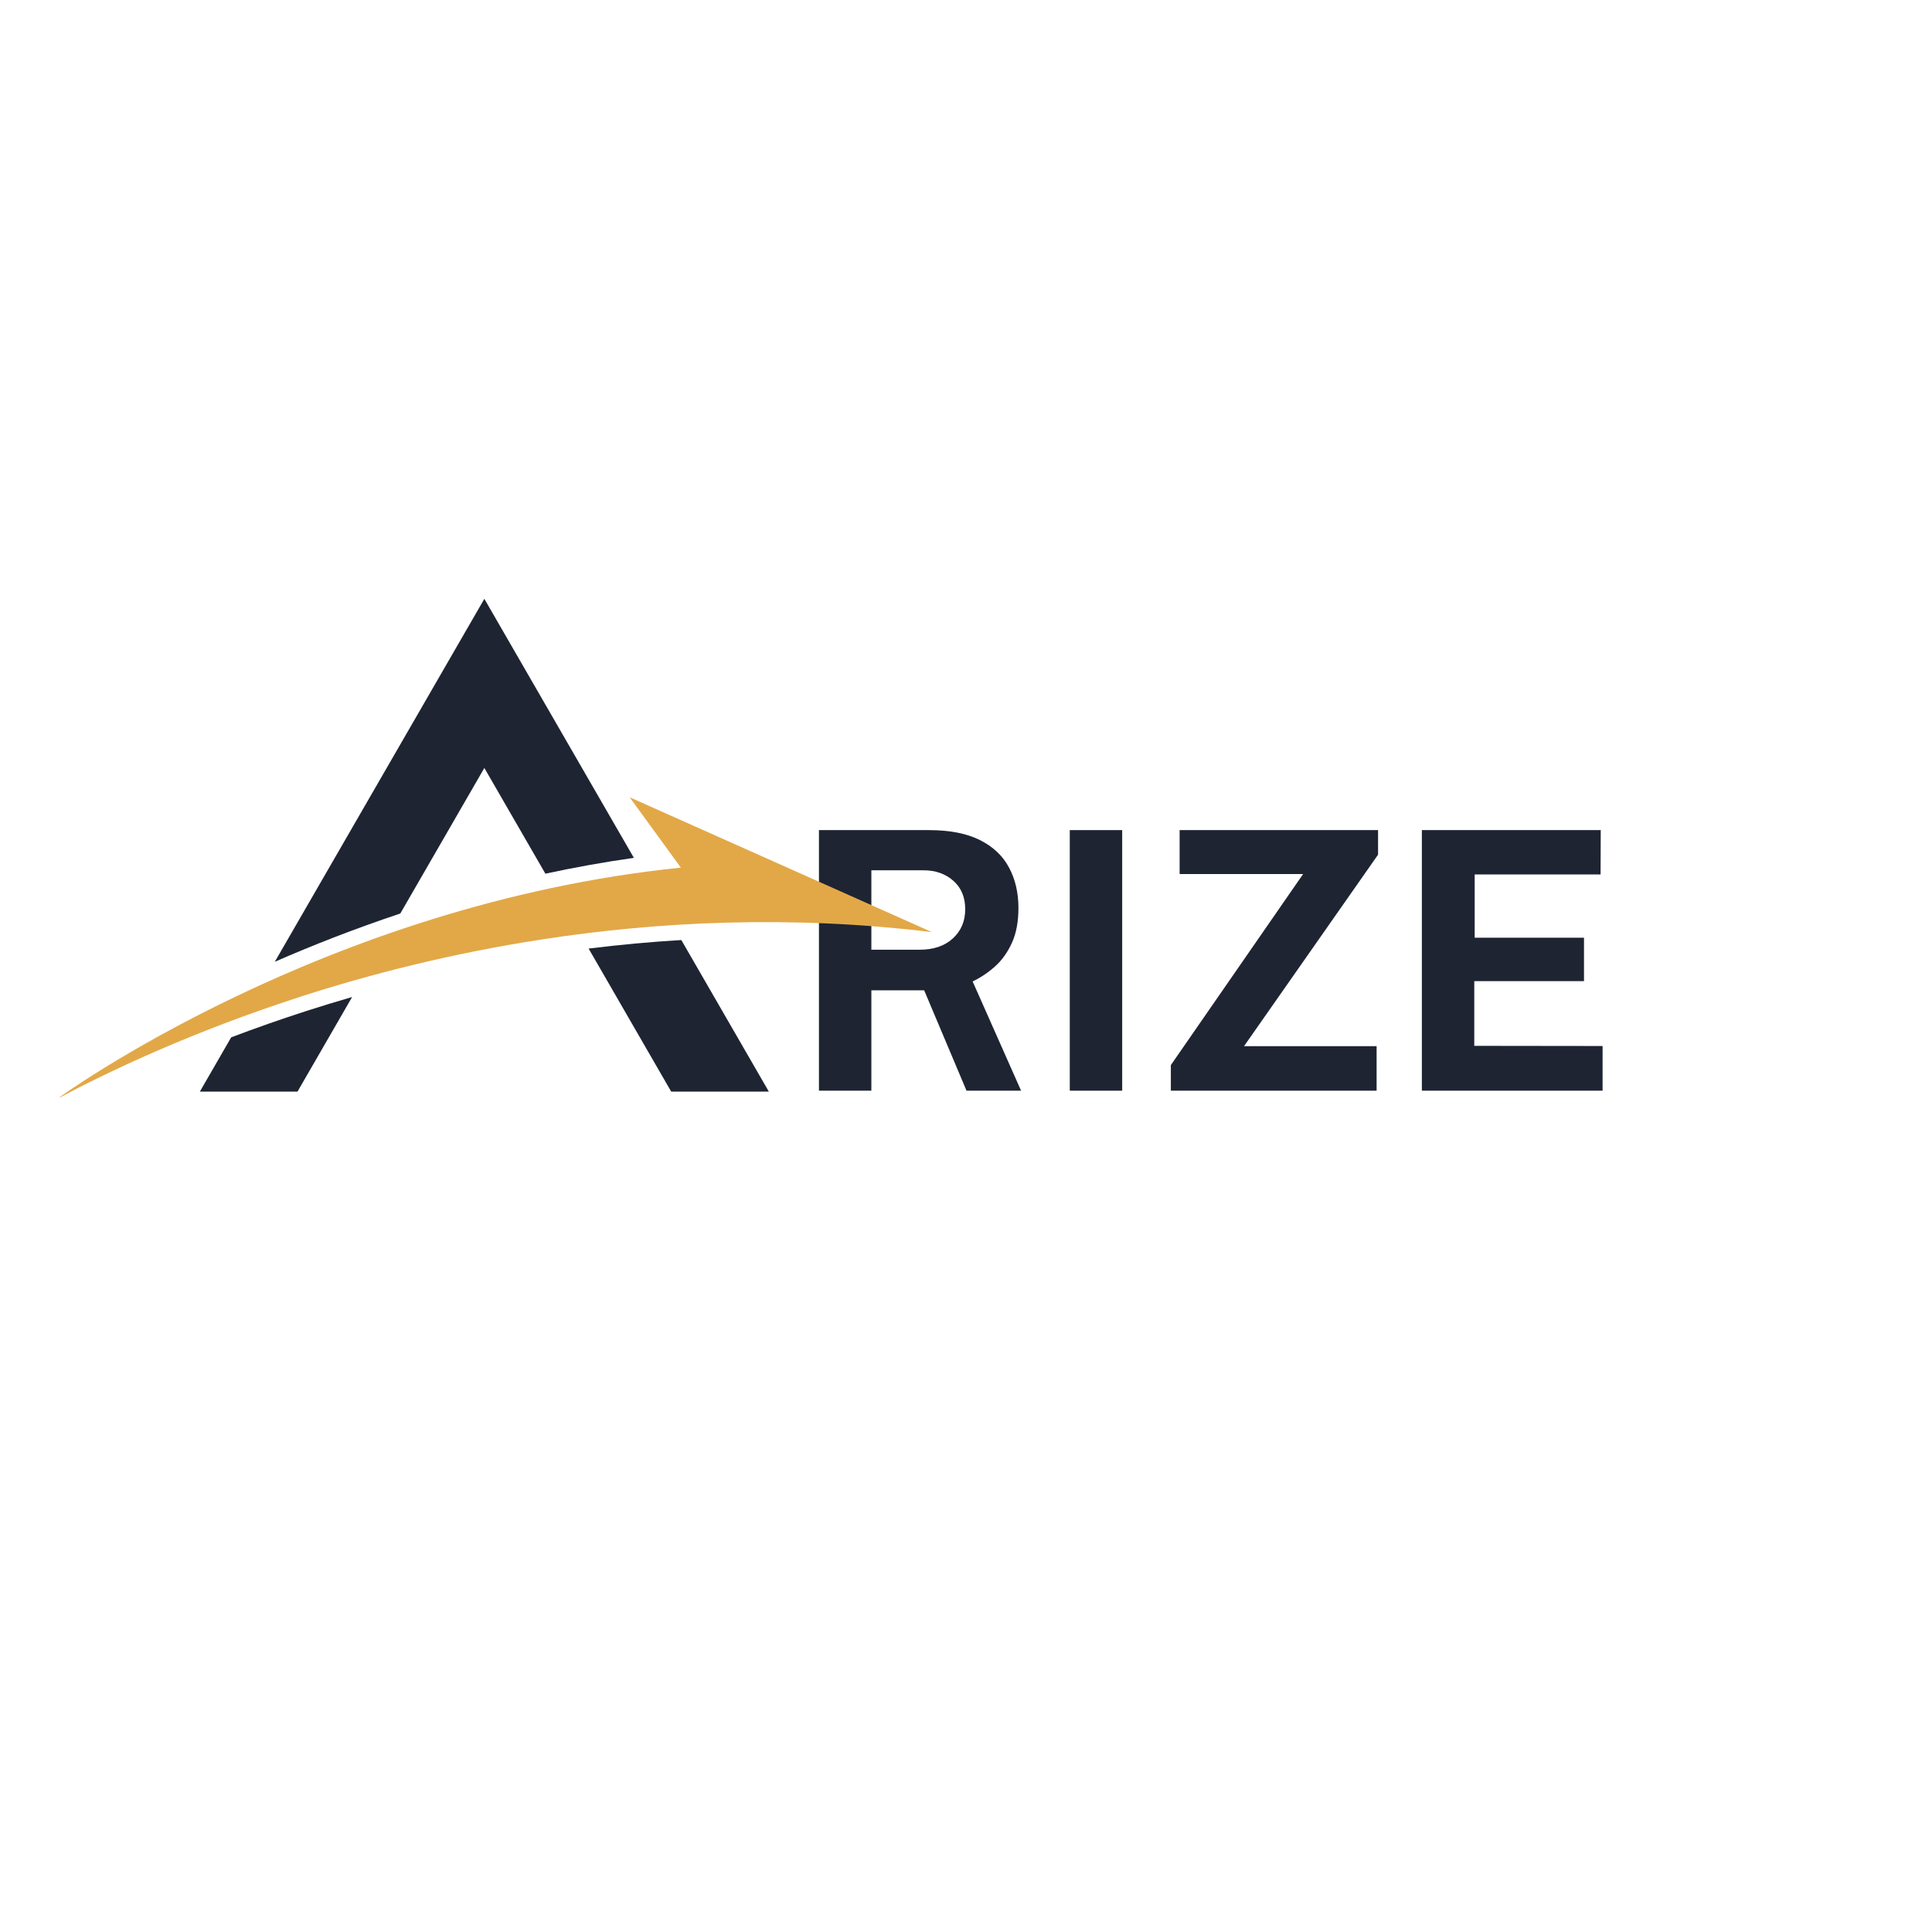
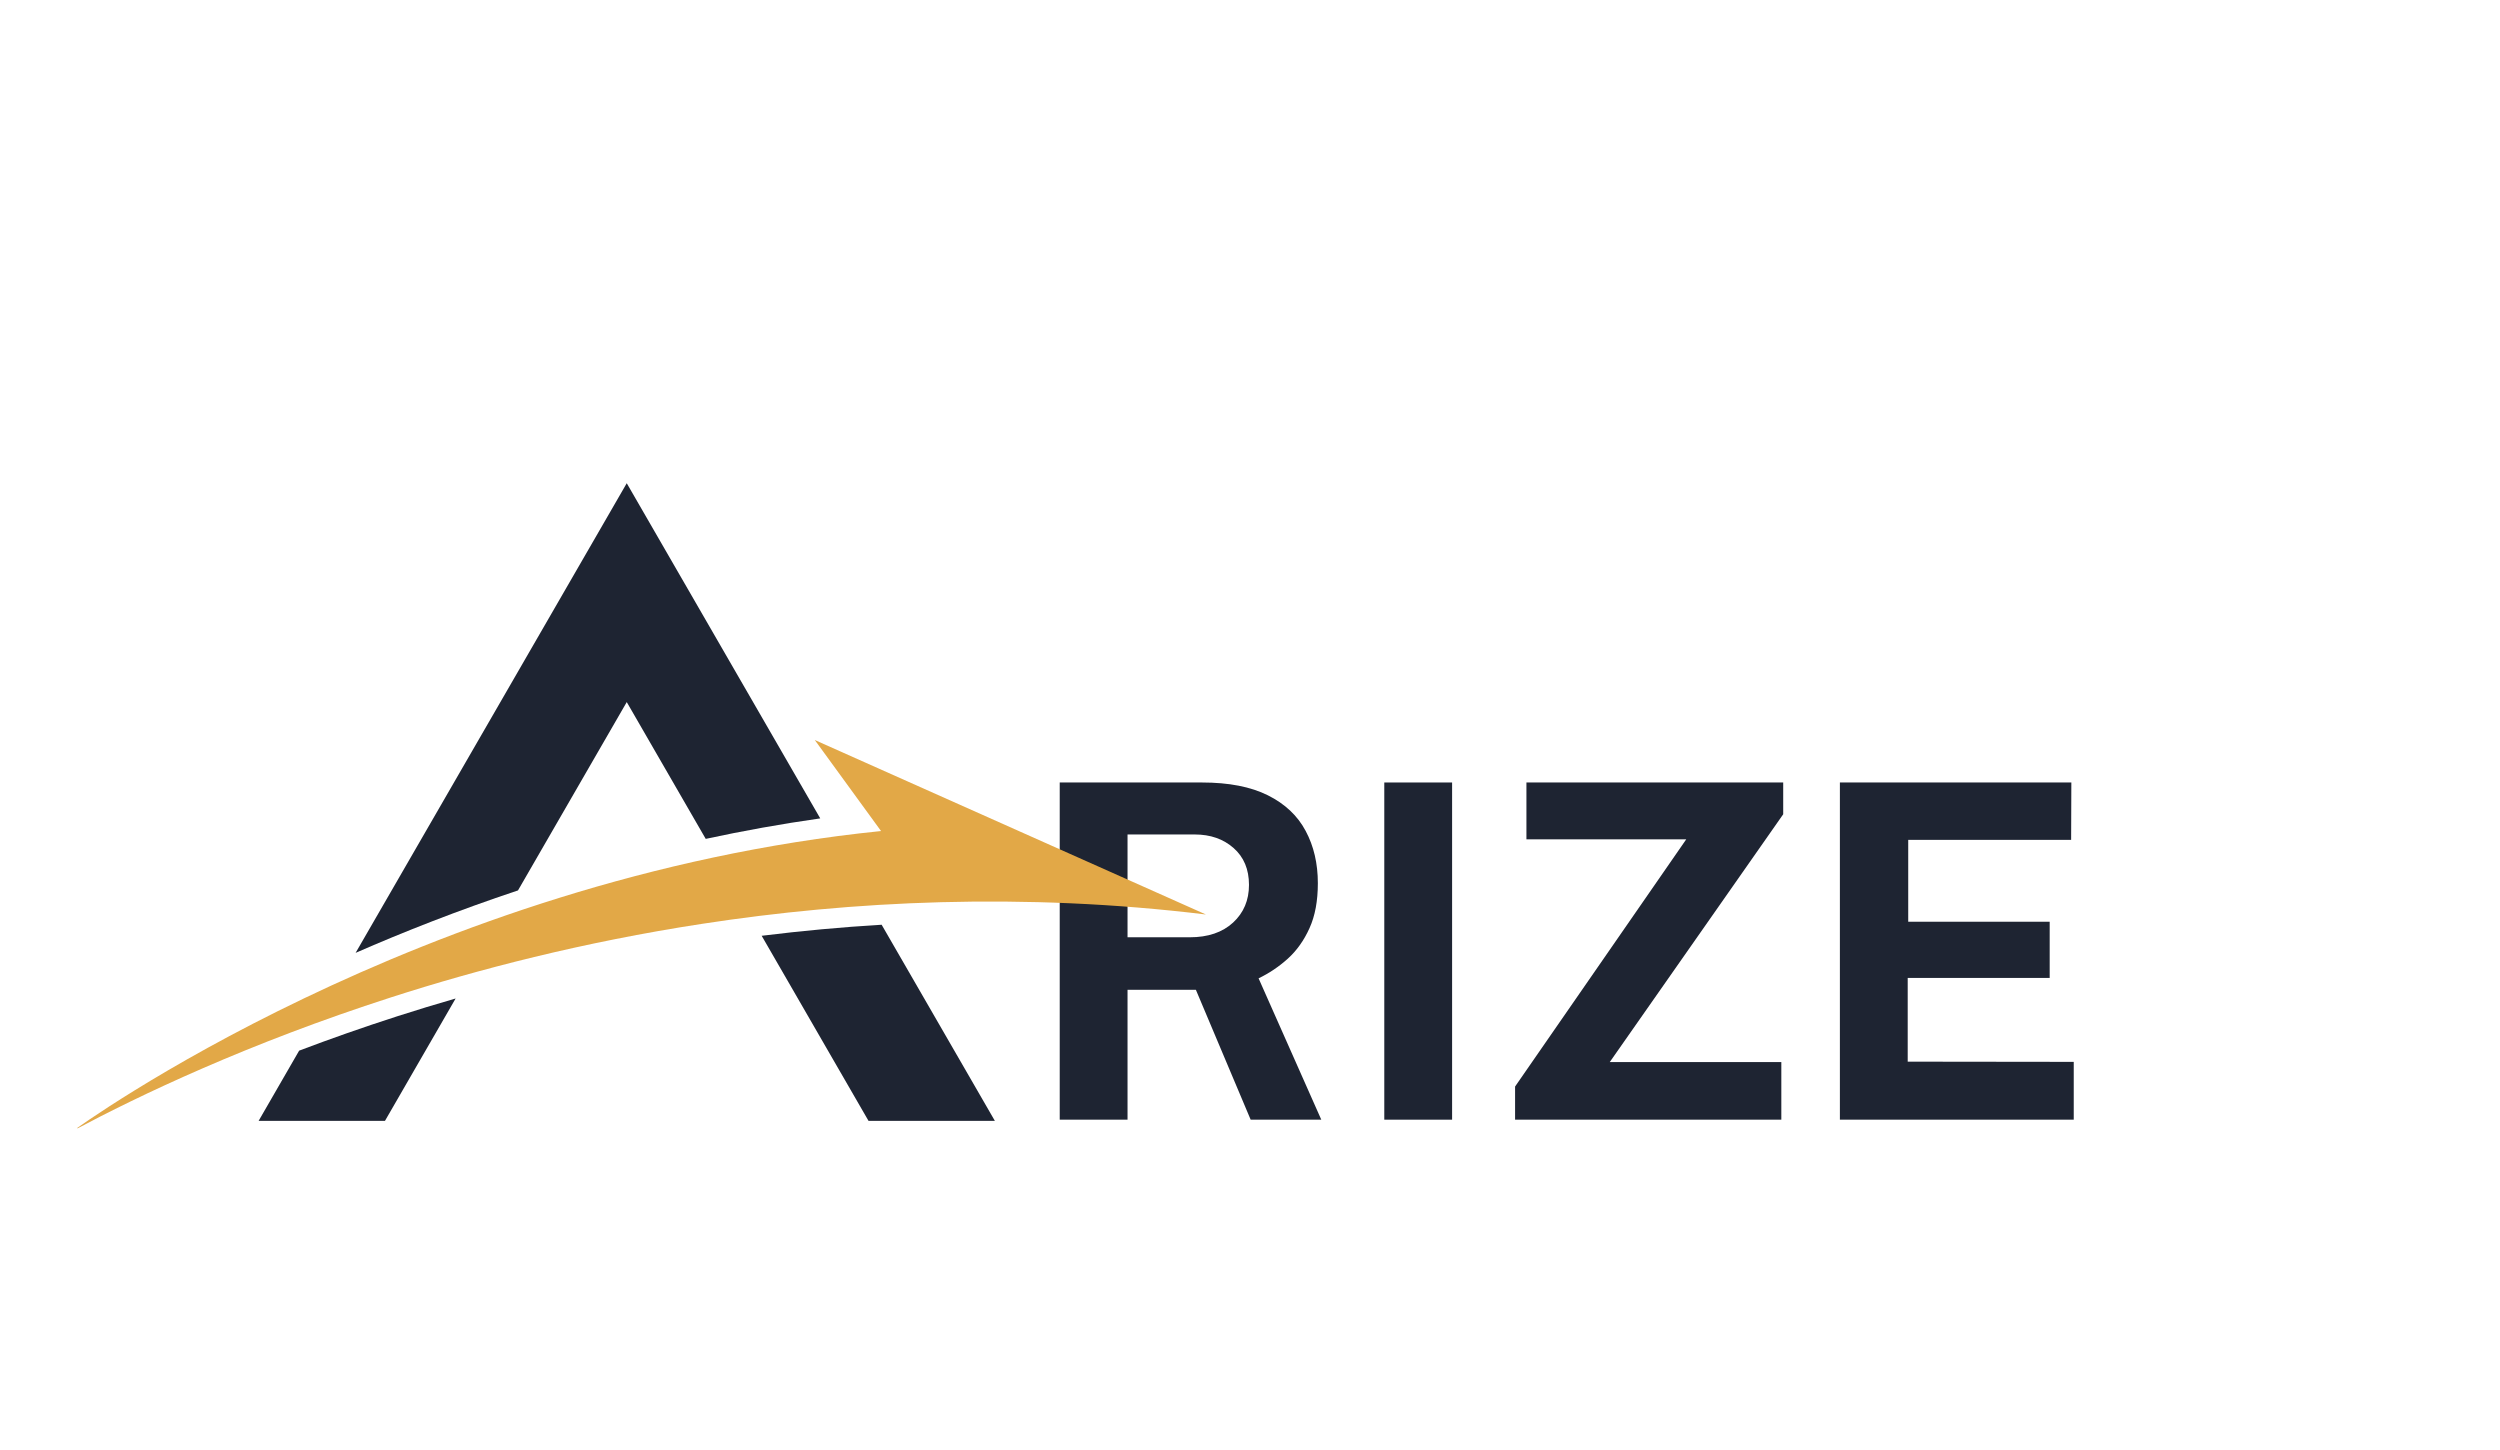
- <svg xmlns="http://www.w3.org/2000/svg" width="500" zoomAndPan="magnify" viewBox="0 0 375 375" height="500" preserveAspectRatio="xMidYMid meet" version="1.0">
+ <svg xmlns="http://www.w3.org/2000/svg" width="500" zoomAndPan="magnify" viewBox="0 80 375 145" height="290" preserveAspectRatio="xMidYMid meet" version="1.0">
  <defs>
    <g />
    <clipPath id="d925bc176d">
      <path d="M 11.066 154 L 181 154 L 181 212.984 L 11.066 212.984 Z M 11.066 154 " clip-rule="nonzero" />
    </clipPath>
    <clipPath id="202111953f">
      <path d="M 53 116.234 L 124 116.234 L 124 187 L 53 187 Z M 53 116.234 " clip-rule="nonzero" />
    </clipPath>
  </defs>
  <g fill="#1e2432" fill-opacity="1">
    <g transform="translate(153.2865, 211.7014)">
      <g>
        <path d="M 44.906 0 L 34.312 0 L 26.094 -19.484 L 15.844 -19.484 L 15.844 0 L 5.672 0 L 5.672 -50.578 L 27 -50.578 C 31.031 -50.578 34.328 -49.938 36.891 -48.656 C 39.461 -47.375 41.352 -45.594 42.562 -43.312 C 43.781 -41.039 44.391 -38.426 44.391 -35.469 C 44.391 -32.812 43.973 -30.566 43.141 -28.734 C 42.316 -26.898 41.234 -25.375 39.891 -24.156 C 38.547 -22.945 37.082 -21.961 35.5 -21.203 Z M 25.188 -27.359 C 27.914 -27.359 30.078 -28.094 31.672 -29.562 C 33.266 -31.031 34.062 -32.914 34.062 -35.219 C 34.062 -37.551 33.289 -39.395 31.75 -40.75 C 30.219 -42.102 28.273 -42.781 25.922 -42.781 L 15.844 -42.781 L 15.844 -27.359 Z M 25.188 -27.359 " />
      </g>
    </g>
  </g>
  <g fill="#1e2432" fill-opacity="1">
    <g transform="translate(201.9712, 211.7014)">
      <g>
        <path d="M 5.672 -50.578 L 15.844 -50.578 L 15.844 0 L 5.672 0 Z M 5.672 -50.578 " />
      </g>
    </g>
  </g>
  <g fill="#1e2432" fill-opacity="1">
    <g transform="translate(223.4805, 211.7014)">
      <g>
        <path d="M 3.781 0 L 3.781 -4.969 L 29.453 -42.047 L 5.484 -42.047 L 5.484 -50.578 L 44 -50.578 L 44 -45.812 L 17.984 -8.641 L 43.719 -8.641 L 43.719 0 Z M 3.781 0 " />
      </g>
    </g>
  </g>
  <g fill="#1e2432" fill-opacity="1">
    <g transform="translate(270.3115, 211.7014)">
      <g>
        <path d="M 5.672 0 L 5.672 -50.578 L 40.391 -50.578 L 40.359 -41.969 L 15.922 -41.969 L 15.922 -29.688 L 37.141 -29.688 L 37.141 -21.266 L 15.844 -21.266 L 15.844 -8.703 L 40.75 -8.672 L 40.75 0 Z M 5.672 0 " />
      </g>
    </g>
  </g>
  <g clip-path="url(#d925bc176d)">
    <path fill="#e2a847" d="M 122.219 154.754 L 132.156 168.406 C 62.777 175.484 11.117 213.277 11.117 213.277 C 20.824 208.094 37.207 200.262 58.699 193.34 C 71.613 189.18 87.402 185.07 105.32 182.324 C 127.684 178.887 153.363 177.574 180.891 180.926 L 122.219 154.754 " fill-opacity="1" fill-rule="nonzero" />
  </g>
  <path fill="#1e2432" d="M 44.871 201.348 L 38.793 211.879 L 57.746 211.879 L 68.344 193.523 C 65.418 194.367 62.508 195.254 59.613 196.184 C 54.391 197.867 49.469 199.605 44.871 201.348 " fill-opacity="1" fill-rule="nonzero" />
  <g clip-path="url(#202111953f)">
    <path fill="#1e2432" d="M 94.012 116.234 L 53.34 186.68 C 60.504 183.547 68.688 180.316 77.699 177.312 L 94.012 149.062 L 105.859 169.582 C 111.414 168.383 117.152 167.344 123.035 166.508 L 94.012 116.234 " fill-opacity="1" fill-rule="nonzero" />
  </g>
  <path fill="#1e2432" d="M 132.246 182.461 C 126.262 182.816 120.254 183.375 114.25 184.117 L 130.277 211.879 L 149.23 211.879 L 132.246 182.461 " fill-opacity="1" fill-rule="nonzero" />
</svg>
